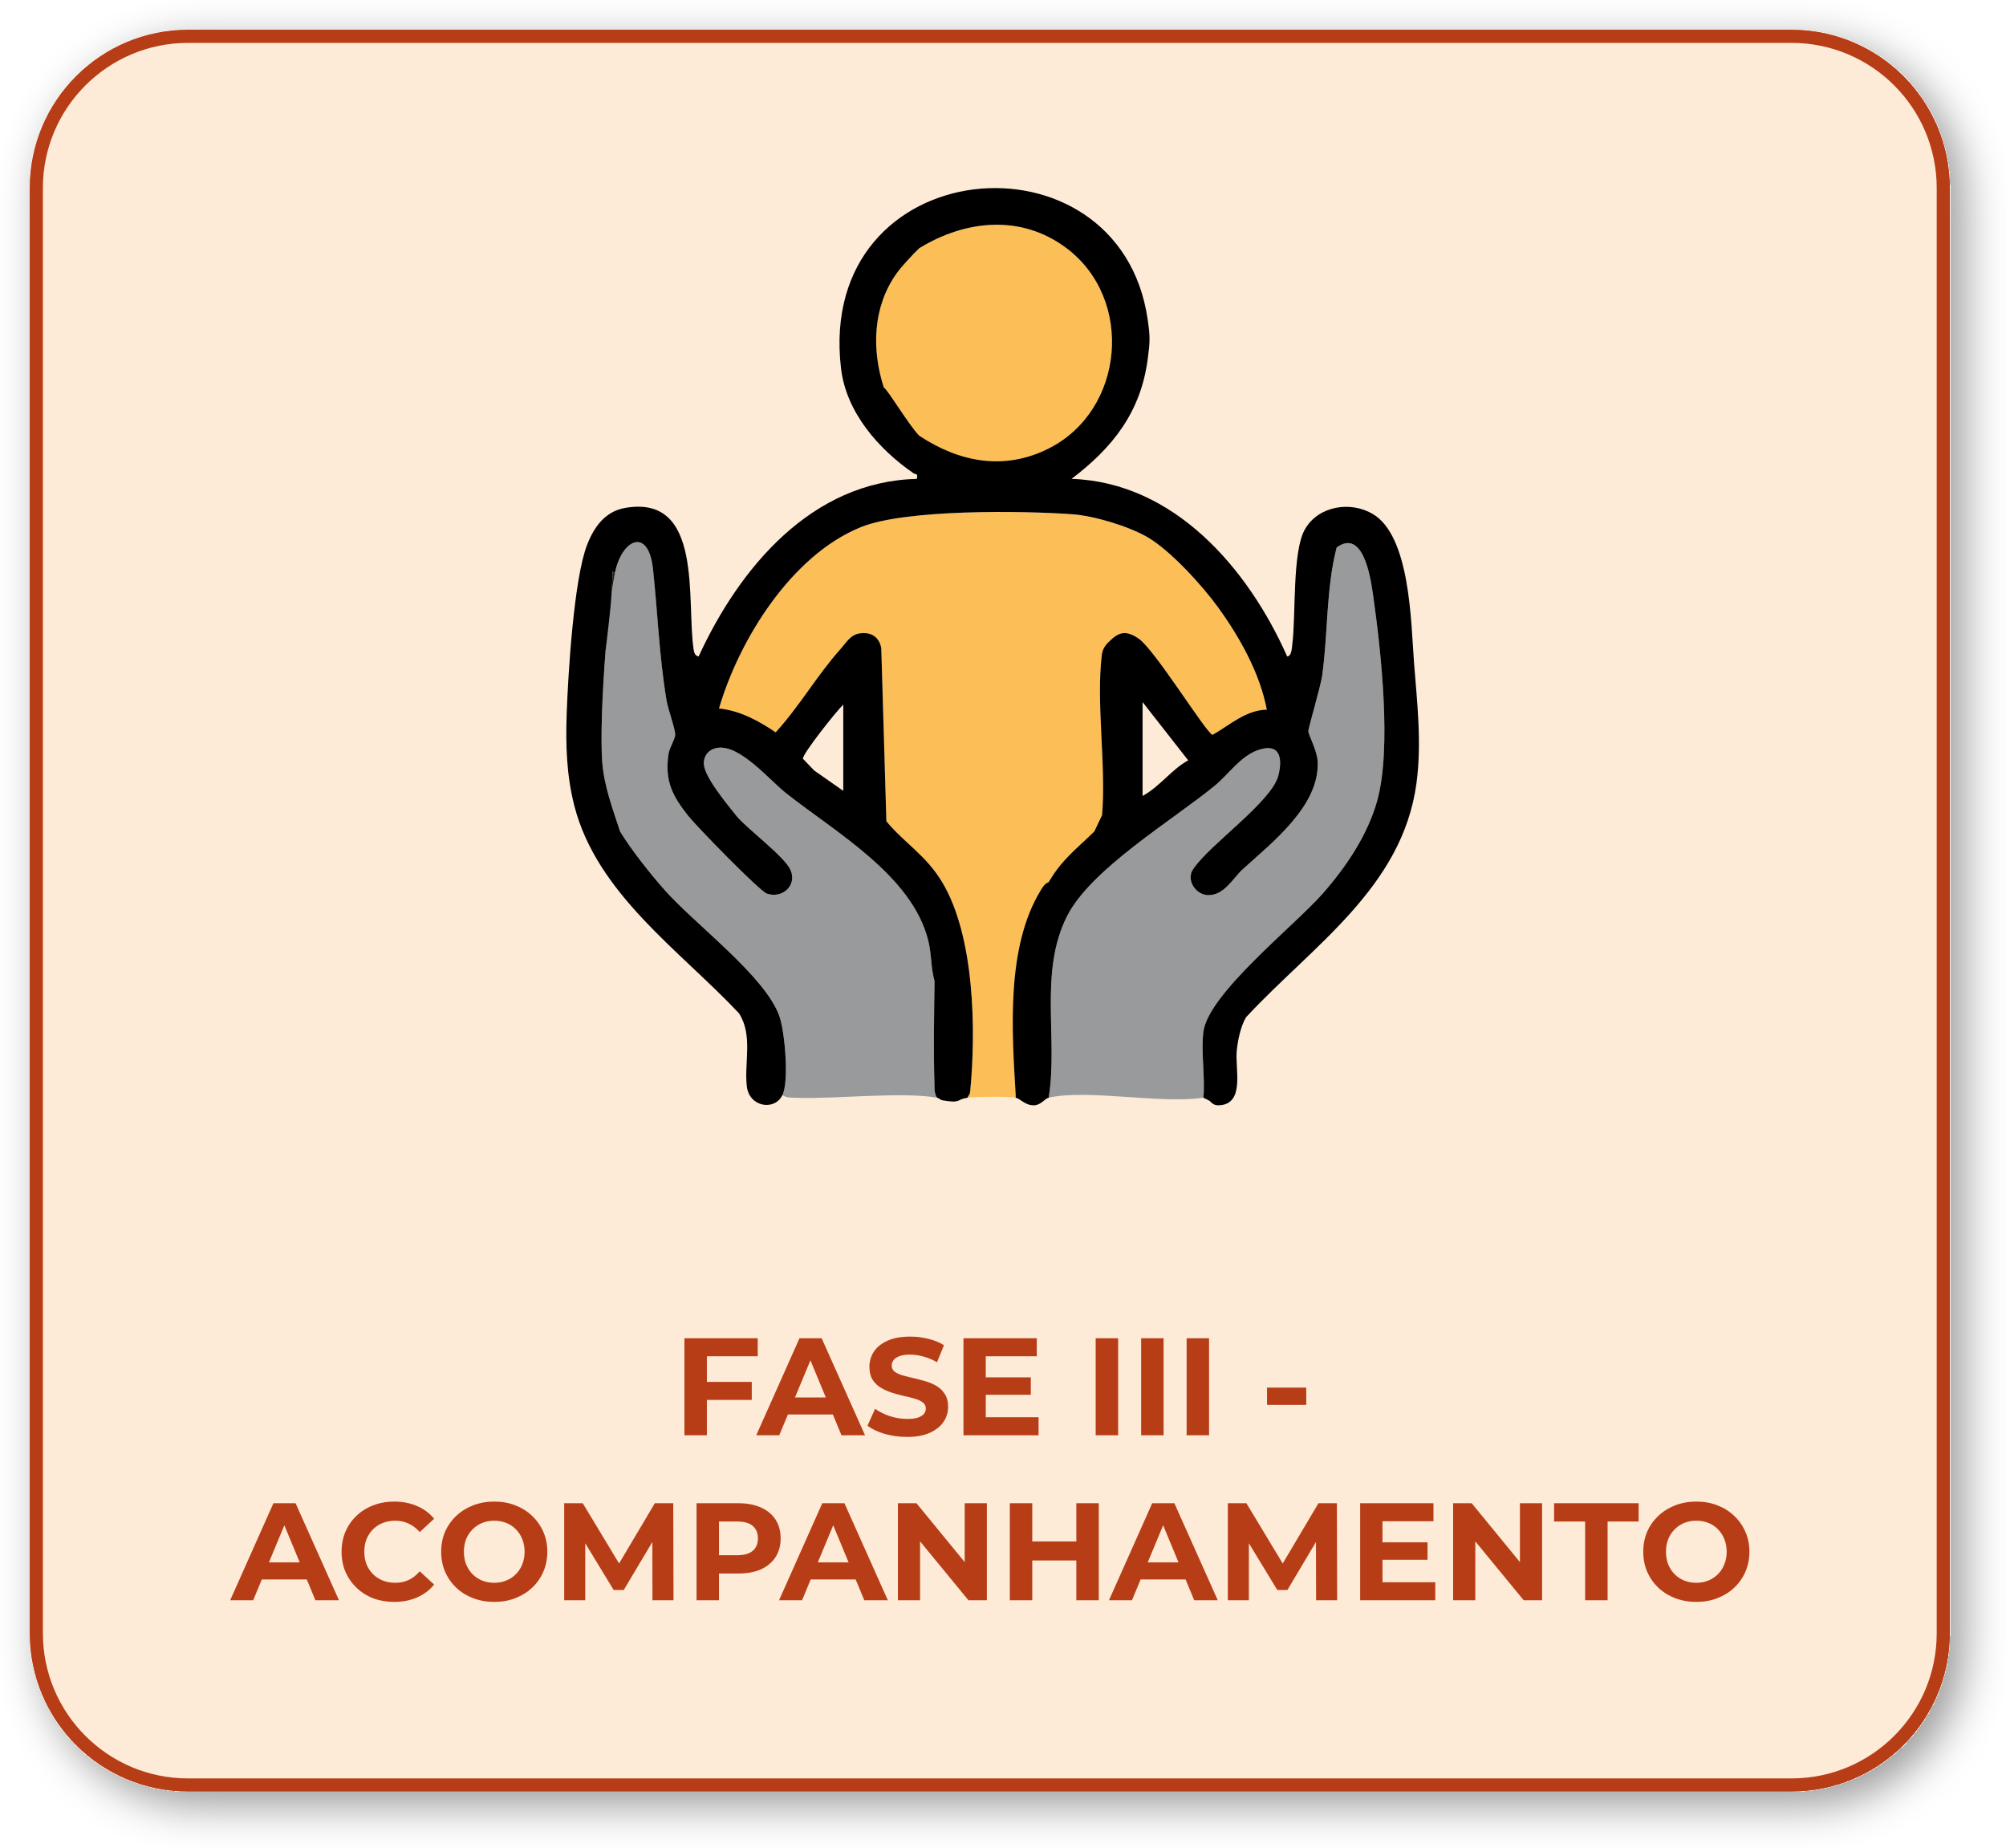
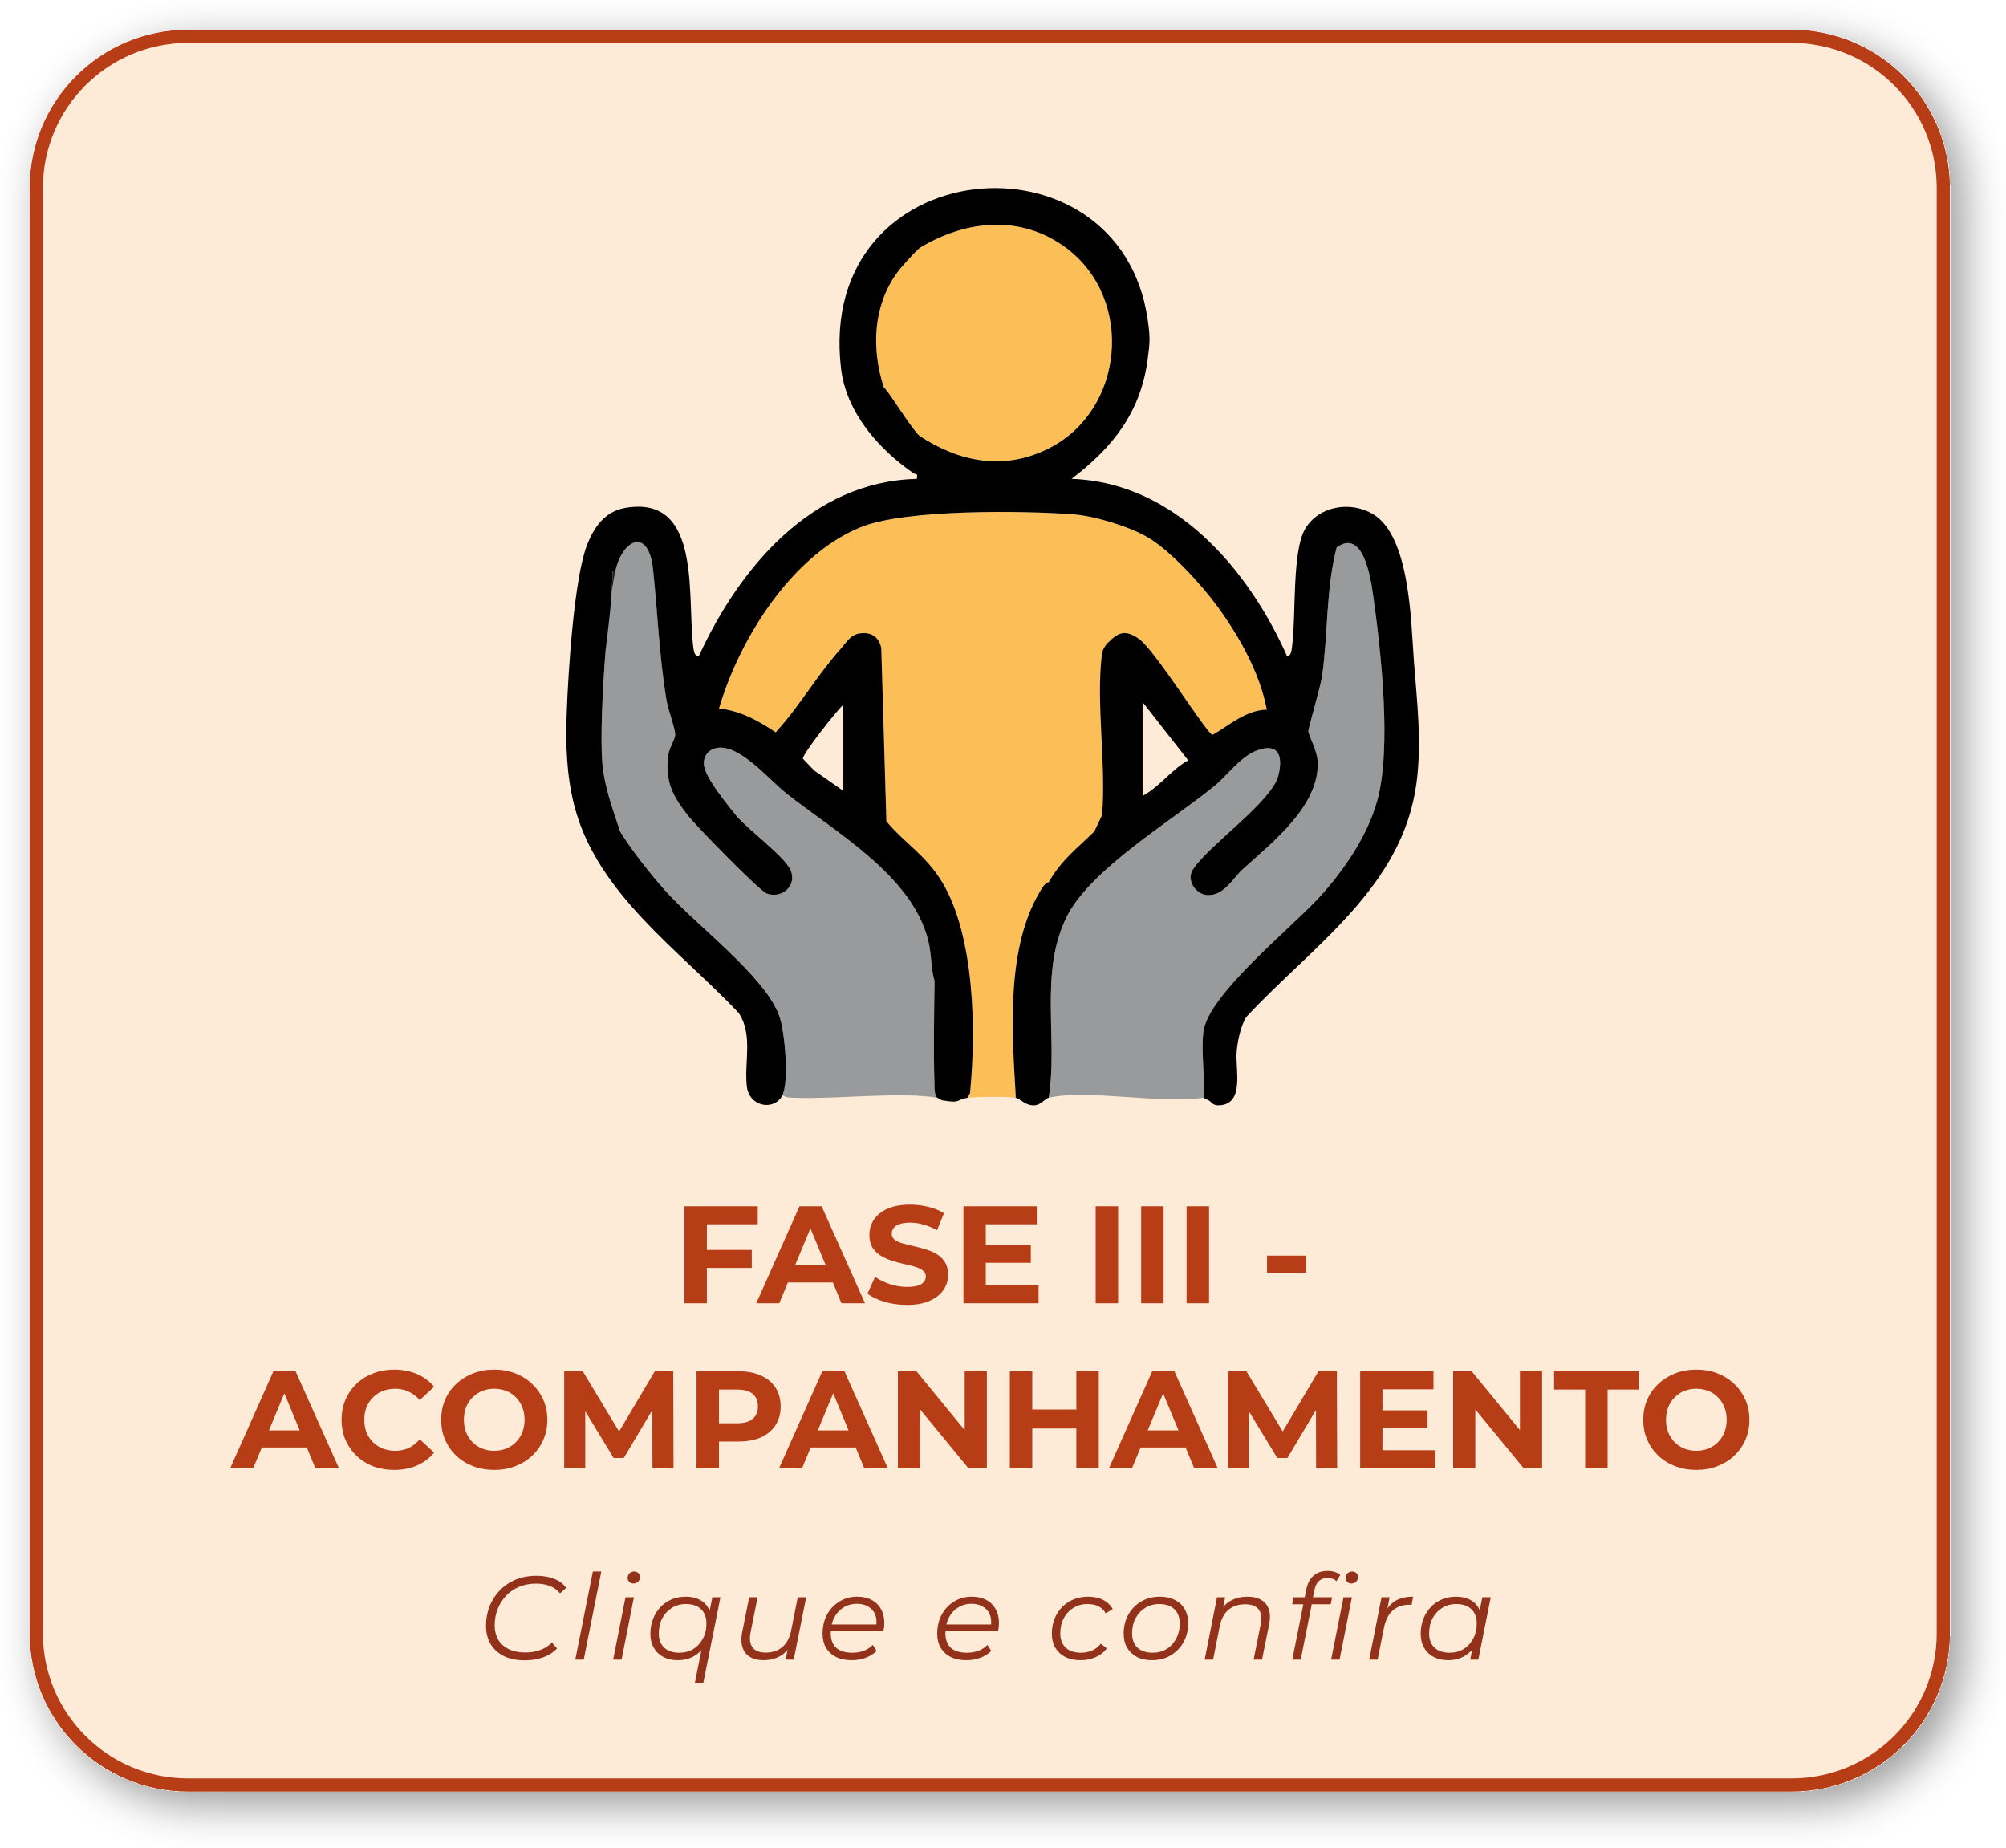
<svg xmlns="http://www.w3.org/2000/svg" width="304" height="280" viewBox="0 0 304 280" fill="none">
  <g id="Group 1725">
    <g id="Rectangle 426" filter="url(#filter0_d_1894_36936)">
      <rect x="4.5" y="4.5" width="291" height="267" rx="24" fill="#FDEBD7" />
      <rect x="5.5" y="5.5" width="289" height="265" rx="23" stroke="#B73D17" stroke-width="2" />
    </g>
    <g id="Group 1570">
      <g id="Group 1567">
        <g id="Group">
          <path id="Vector" d="M173.918 81.411C177.411 83.448 182.195 88.721 184.609 92.052C187.879 96.562 190.945 102.043 191.985 107.543C188.784 107.605 186.369 109.877 183.766 111.356C182.861 111.198 175.05 98.492 172.57 96.782C170.764 95.538 169.635 95.661 168.148 97.167C168.014 97.306 167.89 97.71 167.763 97.938C167.686 98.072 167.44 98.188 167.378 98.323C167.263 98.585 167.047 98.592 166.97 99.239C166.111 106.707 167.644 115.858 167.012 123.515L165.838 125.991C163.103 128.679 160.919 130.239 158.92 133.679C158.293 133.921 158.019 134.407 157.692 134.946C152.431 143.592 153.351 156.325 153.925 165.961V166.346C152.947 166.142 147.697 166.177 146.623 166.346C146.696 166.104 146.989 165.784 147.008 165.576C147.936 156.155 147.705 141.878 142.779 133.679C140.314 129.577 137.068 127.771 134.322 124.454L133.551 98.323H133.166C133.343 96.74 131.672 95.889 130.281 95.981C128.891 96.073 128.232 97.398 127.4 98.323C123.846 102.282 121.146 107.042 117.545 110.978C114.93 109.214 112.149 107.693 108.956 107.362C112.029 96.867 119.975 84.115 130.474 79.878C137.229 77.151 154.93 77.379 162.583 77.941C165.857 78.184 171.076 79.763 173.906 81.415L173.918 81.411Z" fill="#FCBE57" />
          <path id="Vector_2" d="M182.376 156.35C181.995 159.424 182.657 163.183 182.376 166.341C175.902 167.323 164.848 165.012 158.929 166.341C160.377 157.309 157.427 147.446 161.667 138.911C165.234 131.736 177.658 124.341 184.094 119.061C186.127 117.393 188.003 114.597 190.622 113.673C193.865 112.529 194.458 114.709 193.726 117.547C192.71 121.491 183.42 127.908 180.889 131.613C179.657 133.242 181.148 135.518 182.95 135.638C185.496 135.803 186.882 133.049 188.319 131.744C192.856 127.623 200.004 122.088 199.692 115.418C199.611 113.684 198.309 111.439 198.279 110.807C198.256 110.368 200.139 104.098 200.389 102.304C201.271 95.906 200.963 89.151 202.569 82.966C206.559 80.077 207.691 87.372 208.08 90.11C209.286 98.591 210.934 113.426 208.704 121.383C207.245 126.587 203.983 131.401 200.451 135.422C196.199 140.263 183.092 150.604 182.376 156.358V156.35Z" fill="#999A9B" />
          <path id="Vector_3" d="M104.346 123.684C105.59 125.255 115.15 135.072 116.24 135.427C118.654 136.209 120.792 134.109 119.818 131.856C118.928 129.804 113.313 125.667 111.649 123.684C110.293 121.981 106.746 117.764 106.669 115.769C106.619 114.448 107.512 113.481 108.803 113.32C112.211 112.892 116.571 118.176 119.155 120.217C126.677 126.164 138.216 132.669 140.673 142.513C141.204 144.647 141.05 146.642 141.632 148.664C141.559 153.783 141.463 159.136 141.617 164.247C141.64 164.979 141.582 165.703 142.017 166.342C136.463 165.406 126.831 166.573 120.665 166.357C119.933 166.33 119.209 166.396 118.57 165.957C119.598 163.885 118.955 156.317 118.1 153.937C115.924 147.886 105.352 140.095 100.691 134.83C98.55 132.411 95.627 128.721 93.971 125.987C92.846 122.532 91.54 119.12 91.267 115.434C90.809 109.276 91.957 92.865 93.204 86.787C94.252 81.672 98.281 79.828 98.966 86.213C99.69 92.961 99.886 99.25 101.015 106.071C101.254 107.508 102.301 110.285 102.336 111.255C102.363 112.002 101.466 113.235 101.312 114.298C100.73 118.388 101.939 120.641 104.354 123.68L104.346 123.684Z" fill="#999A9B" />
          <path id="Vector_4" d="M161.617 37.597C171.931 45.346 170.41 62.173 158.925 67.958C152.189 71.351 145.391 70.045 139.321 66.036C137.846 64.615 134.387 58.815 133.941 58.734C132.069 52.968 132.262 46.498 135.863 41.441C136.621 40.374 138.351 38.514 139.321 37.597C146.358 33.303 154.785 32.463 161.613 37.597H161.617Z" fill="#FCBE57" />
          <path id="Vector_5" d="M91.856 97.913C91.829 98.133 91.806 98.352 91.775 98.572C91.779 98.545 91.783 98.522 91.783 98.495C91.806 98.302 91.833 98.106 91.856 97.913Z" fill="#1F1F1F" />
          <path id="Vector_6" d="M93.201 86.79C93.027 87.638 92.854 88.689 92.689 89.887C92.704 89.679 92.716 89.479 92.727 89.275C92.75 88.92 92.769 88.57 92.781 88.223C92.796 87.95 92.804 87.676 92.812 87.407C92.82 87.137 92.823 86.871 92.827 86.606L93.201 86.79Z" fill="#1F1F1F" />
          <path id="Vector_7" d="M214.277 100.244C213.819 94.316 213.73 81.222 208.015 77.875C204.66 75.907 199.861 76.654 197.804 80.124C195.779 83.54 196.422 93.246 195.829 97.748C195.767 98.218 195.729 99.458 195.062 99.473C189.154 86.155 177.95 73.087 162.387 72.567C168.638 67.826 172.847 62.473 173.918 54.508C174.284 51.804 174.319 51.08 173.918 48.361C169.601 18.929 123.603 22.865 127.451 55.814C128.233 62.508 133.17 68.084 138.439 71.716C138.774 71.947 139.151 71.651 138.939 72.571C123.006 72.945 112.057 86.036 105.879 99.473C105.367 99.408 105.201 98.954 105.128 98.499C103.969 91.212 106.707 74.855 94.718 76.973C91.671 77.509 90.003 79.908 88.971 82.566C86.976 87.704 86.09 102.092 85.882 108.104C85.713 112.888 85.852 117.513 87.049 122.151C90.493 135.465 103.021 144.023 111.972 153.532C114.148 156.844 112.758 160.984 113.177 164.624C113.539 167.755 117.364 168.391 118.569 165.96C119.598 163.892 118.951 156.32 118.096 153.944C115.923 147.893 105.347 140.098 100.691 134.837C98.546 132.418 95.626 128.729 93.966 125.994C92.846 122.536 91.536 119.123 91.263 115.438C91.001 111.898 91.267 104.977 91.775 98.572C91.779 98.545 91.783 98.522 91.783 98.495C91.806 98.303 91.833 98.106 91.856 97.914C91.998 96.727 92.137 95.553 92.264 94.397C92.303 94.074 92.337 93.75 92.368 93.43C92.426 92.907 92.476 92.387 92.526 91.875C92.553 91.551 92.584 91.231 92.607 90.916C92.615 90.831 92.622 90.746 92.626 90.665C92.649 90.415 92.668 90.168 92.684 89.926C92.684 89.914 92.684 89.899 92.684 89.887C92.699 89.679 92.711 89.479 92.722 89.275C92.746 88.921 92.765 88.57 92.776 88.223C92.788 87.95 92.799 87.677 92.807 87.407C92.815 87.137 92.819 86.872 92.823 86.606L93.196 86.791C94.244 81.676 98.272 79.831 98.958 86.221C99.682 92.968 99.878 99.258 101.003 106.079C101.242 107.515 102.289 110.292 102.324 111.263C102.351 112.01 101.454 113.242 101.303 114.305C100.718 118.395 101.931 120.648 104.342 123.687C105.586 125.255 115.145 135.076 116.235 135.426C118.654 136.212 120.792 134.113 119.813 131.86C118.928 129.807 113.308 125.671 111.644 123.687C110.293 121.985 106.742 117.764 106.665 115.769C106.615 114.448 107.508 113.481 108.798 113.319C112.211 112.892 116.567 118.176 119.151 120.217C126.673 126.164 138.212 132.669 140.669 142.517C141.2 144.65 141.046 146.642 141.628 148.664C141.555 153.786 141.458 159.14 141.612 164.25C141.632 164.982 141.574 165.706 142.013 166.346C142.256 166.388 142.56 166.692 142.779 166.731C145.718 167.239 144.844 166.627 146.623 166.346C146.696 166.103 146.989 165.783 147.008 165.575C147.936 156.159 147.705 141.877 142.779 133.678C140.318 129.576 137.068 127.77 134.325 124.454L133.555 98.322C133.555 98.322 133.343 95.56 130.285 95.98C128.88 96.173 128.236 97.394 127.404 98.322C123.85 102.281 121.154 107.041 117.549 110.978C114.937 109.214 112.153 107.692 108.96 107.361C112.033 96.866 119.979 84.11 130.482 79.874C137.233 77.151 154.938 77.374 162.591 77.936C165.865 78.179 171.083 79.762 173.914 81.41C177.407 83.448 182.195 88.724 184.606 92.052C187.876 96.562 190.941 102.042 191.981 107.542C188.784 107.608 186.366 109.88 183.766 111.359C182.857 111.201 175.05 98.495 172.57 96.785C170.764 95.537 169.635 95.664 168.149 97.17C168.014 97.305 167.12 97.998 166.974 99.239C166.092 106.706 167.648 115.861 167.016 123.514L165.842 125.994C163.107 128.683 160.923 130.238 158.924 133.678C158.297 133.924 158.023 134.406 157.696 134.945C152.435 143.591 153.355 156.324 153.925 165.96V166.346C154.642 166.496 155.42 167.59 156.791 167.489C157.784 167.416 158.358 166.473 158.924 166.346C160.373 157.314 157.422 147.45 161.663 138.916C165.229 131.737 177.65 124.346 184.09 119.066C186.123 117.398 187.999 114.598 190.618 113.677C193.861 112.53 194.45 114.713 193.722 117.548C192.705 121.492 183.412 127.908 180.885 131.613C179.653 133.243 181.143 135.519 182.946 135.638C185.488 135.804 186.874 133.046 188.315 131.741C192.848 127.623 200 122.089 199.688 115.414C199.603 113.681 198.305 111.436 198.274 110.804C198.251 110.365 200.135 104.095 200.381 102.304C201.263 95.907 200.955 89.152 202.565 82.962C206.551 80.074 207.687 87.368 208.076 90.107C209.282 98.588 210.93 113.423 208.7 121.38C207.24 126.584 203.978 131.398 200.447 135.419C196.195 140.26 183.088 150.601 182.372 156.355C181.987 159.428 182.653 163.187 182.372 166.346C182.634 166.453 182.876 166.627 183.138 166.731C183.581 166.908 183.708 167.574 184.837 167.493C188.684 167.227 187.163 161.982 187.417 159.286C187.567 157.691 188.01 155.535 188.827 154.16C198.86 143.333 212.528 134.541 214.658 118.692C215.486 112.526 214.751 106.414 214.273 100.244H214.277ZM127.793 106.776V119.844L123.384 116.759L121.681 114.983C121.562 114.294 126.804 107.696 127.793 106.776ZM139.325 66.039C137.85 64.618 134.391 58.818 133.944 58.737C132.069 52.971 132.261 46.501 135.866 41.444C136.625 40.377 138.354 38.517 139.325 37.6C146.361 33.302 154.788 32.467 161.617 37.6C171.931 45.349 170.409 62.176 158.928 67.961C152.192 71.354 145.391 70.049 139.325 66.039ZM173.152 120.614V106.391L180.069 115.226C177.588 116.554 175.751 119.227 173.152 120.614Z" fill="black" />
        </g>
      </g>
-       <path id="FASE III - ACOMPANHAMENTO" d="M106.872 209.415H113.928V212.145H106.872V209.415ZM107.124 217.5H103.722V202.8H114.831V205.53H107.124V217.5ZM114.607 217.5L121.159 202.8H124.519L131.092 217.5H127.522L122.146 204.522H123.49L118.093 217.5H114.607ZM117.883 214.35L118.786 211.767H126.346L127.27 214.35H117.883ZM137.447 217.752C136.271 217.752 135.144 217.598 134.066 217.29C132.988 216.968 132.12 216.555 131.462 216.051L132.617 213.489C133.247 213.937 133.989 214.308 134.843 214.602C135.711 214.882 136.586 215.022 137.468 215.022C138.14 215.022 138.679 214.959 139.085 214.833C139.505 214.693 139.813 214.504 140.009 214.266C140.205 214.028 140.303 213.755 140.303 213.447C140.303 213.055 140.149 212.747 139.841 212.523C139.533 212.285 139.127 212.096 138.623 211.956C138.119 211.802 137.559 211.662 136.943 211.536C136.341 211.396 135.732 211.228 135.116 211.032C134.514 210.836 133.961 210.584 133.457 210.276C132.953 209.968 132.54 209.562 132.218 209.058C131.91 208.554 131.756 207.91 131.756 207.126C131.756 206.286 131.98 205.523 132.428 204.837C132.89 204.137 133.576 203.584 134.486 203.178C135.41 202.758 136.565 202.548 137.951 202.548C138.875 202.548 139.785 202.66 140.681 202.884C141.577 203.094 142.368 203.416 143.054 203.85L142.004 206.433C141.318 206.041 140.632 205.754 139.946 205.572C139.26 205.376 138.588 205.278 137.93 205.278C137.272 205.278 136.733 205.355 136.313 205.509C135.893 205.663 135.592 205.866 135.41 206.118C135.228 206.356 135.137 206.636 135.137 206.958C135.137 207.336 135.291 207.644 135.599 207.882C135.907 208.106 136.313 208.288 136.817 208.428C137.321 208.568 137.874 208.708 138.476 208.848C139.092 208.988 139.701 209.149 140.303 209.331C140.919 209.513 141.479 209.758 141.983 210.066C142.487 210.374 142.893 210.78 143.201 211.284C143.523 211.788 143.684 212.425 143.684 213.195C143.684 214.021 143.453 214.777 142.991 215.463C142.529 216.149 141.836 216.702 140.912 217.122C140.002 217.542 138.847 217.752 137.447 217.752ZM149.138 208.722H156.215V211.368H149.138V208.722ZM149.39 214.77H157.391V217.5H146.009V202.8H157.118V205.53H149.39V214.77ZM166.045 217.5V202.8H169.447V217.5H166.045ZM172.935 217.5V202.8H176.337V217.5H172.935ZM179.826 217.5V202.8H183.228V217.5H179.826ZM192.013 212.901V210.276H197.956V212.901H192.013ZM34.883 242.5L41.435 227.8H44.795L51.368 242.5H47.798L42.422 229.522H43.766L38.369 242.5H34.883ZM38.159 239.35L39.062 236.767H46.622L47.546 239.35H38.159ZM59.723 242.752C58.589 242.752 57.532 242.57 56.552 242.206C55.586 241.828 54.746 241.296 54.032 240.61C53.318 239.924 52.758 239.119 52.352 238.195C51.96 237.271 51.764 236.256 51.764 235.15C51.764 234.044 51.96 233.029 52.352 232.105C52.758 231.181 53.318 230.376 54.032 229.69C54.76 229.004 55.607 228.479 56.573 228.115C57.539 227.737 58.596 227.548 59.744 227.548C61.018 227.548 62.166 227.772 63.188 228.22C64.224 228.654 65.092 229.298 65.792 230.152L63.608 232.168C63.104 231.594 62.544 231.167 61.928 230.887C61.312 230.593 60.64 230.446 59.912 230.446C59.226 230.446 58.596 230.558 58.022 230.782C57.448 231.006 56.951 231.328 56.531 231.748C56.111 232.168 55.782 232.665 55.544 233.239C55.32 233.813 55.208 234.45 55.208 235.15C55.208 235.85 55.32 236.487 55.544 237.061C55.782 237.635 56.111 238.132 56.531 238.552C56.951 238.972 57.448 239.294 58.022 239.518C58.596 239.742 59.226 239.854 59.912 239.854C60.64 239.854 61.312 239.714 61.928 239.434C62.544 239.14 63.104 238.699 63.608 238.111L65.792 240.127C65.092 240.981 64.224 241.632 63.188 242.08C62.166 242.528 61.011 242.752 59.723 242.752ZM74.922 242.752C73.76 242.752 72.682 242.563 71.688 242.185C70.708 241.807 69.854 241.275 69.126 240.589C68.412 239.903 67.852 239.098 67.446 238.174C67.054 237.25 66.858 236.242 66.858 235.15C66.858 234.058 67.054 233.05 67.446 232.126C67.852 231.202 68.419 230.397 69.147 229.711C69.875 229.025 70.729 228.493 71.709 228.115C72.689 227.737 73.753 227.548 74.901 227.548C76.063 227.548 77.127 227.737 78.093 228.115C79.073 228.493 79.92 229.025 80.634 229.711C81.362 230.397 81.929 231.202 82.335 232.126C82.741 233.036 82.944 234.044 82.944 235.15C82.944 236.242 82.741 237.257 82.335 238.195C81.929 239.119 81.362 239.924 80.634 240.61C79.92 241.282 79.073 241.807 78.093 242.185C77.127 242.563 76.07 242.752 74.922 242.752ZM74.901 239.854C75.559 239.854 76.161 239.742 76.707 239.518C77.267 239.294 77.757 238.972 78.177 238.552C78.597 238.132 78.919 237.635 79.143 237.061C79.381 236.487 79.5 235.85 79.5 235.15C79.5 234.45 79.381 233.813 79.143 233.239C78.919 232.665 78.597 232.168 78.177 231.748C77.771 231.328 77.288 231.006 76.728 230.782C76.168 230.558 75.559 230.446 74.901 230.446C74.243 230.446 73.634 230.558 73.074 230.782C72.528 231.006 72.045 231.328 71.625 231.748C71.205 232.168 70.876 232.665 70.638 233.239C70.414 233.813 70.302 234.45 70.302 235.15C70.302 235.836 70.414 236.473 70.638 237.061C70.876 237.635 71.198 238.132 71.604 238.552C72.024 238.972 72.514 239.294 73.074 239.518C73.634 239.742 74.243 239.854 74.901 239.854ZM85.5 242.5V227.8H88.314L94.572 238.174H93.081L99.234 227.8H102.027L102.069 242.5H98.877L98.856 232.693H99.444L94.53 240.946H92.997L87.978 232.693H88.692V242.5H85.5ZM105.557 242.5V227.8H111.92C113.236 227.8 114.37 228.017 115.322 228.451C116.274 228.871 117.009 229.48 117.527 230.278C118.045 231.076 118.304 232.028 118.304 233.134C118.304 234.226 118.045 235.171 117.527 235.969C117.009 236.767 116.274 237.383 115.322 237.817C114.37 238.237 113.236 238.447 111.92 238.447H107.447L108.959 236.914V242.5H105.557ZM108.959 237.292L107.447 235.675H111.731C112.781 235.675 113.565 235.451 114.083 235.003C114.601 234.555 114.86 233.932 114.86 233.134C114.86 232.322 114.601 231.692 114.083 231.244C113.565 230.796 112.781 230.572 111.731 230.572H107.447L108.959 228.955V237.292ZM118.062 242.5L124.614 227.8H127.974L134.547 242.5H130.977L125.601 229.522H126.945L121.548 242.5H118.062ZM121.338 239.35L122.241 236.767H129.801L130.725 239.35H121.338ZM136.073 242.5V227.8H138.887L147.56 238.384H146.195V227.8H149.555V242.5H146.762L138.068 231.916H139.433V242.5H136.073ZM163.113 227.8H166.515V242.5H163.113V227.8ZM156.435 242.5H153.033V227.8H156.435V242.5ZM163.365 236.473H156.183V233.596H163.365V236.473ZM168.061 242.5L174.613 227.8H177.973L184.546 242.5H180.976L175.6 229.522H176.944L171.547 242.5H168.061ZM171.337 239.35L172.24 236.767H179.8L180.724 239.35H171.337ZM186.071 242.5V227.8H188.885L195.143 238.174H193.652L199.805 227.8H202.598L202.64 242.5H199.448L199.427 232.693H200.015L195.101 240.946H193.568L188.549 232.693H189.263V242.5H186.071ZM209.256 233.722H216.333V236.368H209.256V233.722ZM209.508 239.77H217.509V242.5H206.127V227.8H217.236V230.53H209.508V239.77ZM220.216 242.5V227.8H223.03L231.703 238.384H230.338V227.8H233.698V242.5H230.905L222.211 231.916H223.576V242.5H220.216ZM240.221 242.5V230.572H235.517V227.8H248.327V230.572H243.623V242.5H240.221ZM257.092 242.752C255.93 242.752 254.852 242.563 253.858 242.185C252.878 241.807 252.024 241.275 251.296 240.589C250.582 239.903 250.022 239.098 249.616 238.174C249.224 237.25 249.028 236.242 249.028 235.15C249.028 234.058 249.224 233.05 249.616 232.126C250.022 231.202 250.589 230.397 251.317 229.711C252.045 229.025 252.899 228.493 253.879 228.115C254.859 227.737 255.923 227.548 257.071 227.548C258.233 227.548 259.297 227.737 260.263 228.115C261.243 228.493 262.09 229.025 262.804 229.711C263.532 230.397 264.099 231.202 264.505 232.126C264.911 233.036 265.114 234.044 265.114 235.15C265.114 236.242 264.911 237.257 264.505 238.195C264.099 239.119 263.532 239.924 262.804 240.61C262.09 241.282 261.243 241.807 260.263 242.185C259.297 242.563 258.24 242.752 257.092 242.752ZM257.071 239.854C257.729 239.854 258.331 239.742 258.877 239.518C259.437 239.294 259.927 238.972 260.347 238.552C260.767 238.132 261.089 237.635 261.313 237.061C261.551 236.487 261.67 235.85 261.67 235.15C261.67 234.45 261.551 233.813 261.313 233.239C261.089 232.665 260.767 232.168 260.347 231.748C259.941 231.328 259.458 231.006 258.898 230.782C258.338 230.558 257.729 230.446 257.071 230.446C256.413 230.446 255.804 230.558 255.244 230.782C254.698 231.006 254.215 231.328 253.795 231.748C253.375 232.168 253.046 232.665 252.808 233.239C252.584 233.813 252.472 234.45 252.472 235.15C252.472 235.836 252.584 236.473 252.808 237.061C253.046 237.635 253.368 238.132 253.774 238.552C254.194 238.972 254.684 239.294 255.244 239.518C255.804 239.742 256.413 239.854 257.071 239.854Z" fill="#B73D17" />
+       <path id="FASE III - ACOMPANHAMENTO" d="M106.872 189.415H113.928V192.145H106.872V189.415ZM107.124 197.5H103.722V182.8H114.831V185.53H107.124V197.5ZM114.607 197.5L121.159 182.8H124.519L131.092 197.5H127.522L122.146 184.522H123.49L118.093 197.5H114.607ZM117.883 194.35L118.786 191.767H126.346L127.27 194.35H117.883ZM137.447 197.752C136.271 197.752 135.144 197.598 134.066 197.29C132.988 196.968 132.12 196.555 131.462 196.051L132.617 193.489C133.247 193.937 133.989 194.308 134.843 194.602C135.711 194.882 136.586 195.022 137.468 195.022C138.14 195.022 138.679 194.959 139.085 194.833C139.505 194.693 139.813 194.504 140.009 194.266C140.205 194.028 140.303 193.755 140.303 193.447C140.303 193.055 140.149 192.747 139.841 192.523C139.533 192.285 139.127 192.096 138.623 191.956C138.119 191.802 137.559 191.662 136.943 191.536C136.341 191.396 135.732 191.228 135.116 191.032C134.514 190.836 133.961 190.584 133.457 190.276C132.953 189.968 132.54 189.562 132.218 189.058C131.91 188.554 131.756 187.91 131.756 187.126C131.756 186.286 131.98 185.523 132.428 184.837C132.89 184.137 133.576 183.584 134.486 183.178C135.41 182.758 136.565 182.548 137.951 182.548C138.875 182.548 139.785 182.66 140.681 182.884C141.577 183.094 142.368 183.416 143.054 183.85L142.004 186.433C141.318 186.041 140.632 185.754 139.946 185.572C139.26 185.376 138.588 185.278 137.93 185.278C137.272 185.278 136.733 185.355 136.313 185.509C135.893 185.663 135.592 185.866 135.41 186.118C135.228 186.356 135.137 186.636 135.137 186.958C135.137 187.336 135.291 187.644 135.599 187.882C135.907 188.106 136.313 188.288 136.817 188.428C137.321 188.568 137.874 188.708 138.476 188.848C139.092 188.988 139.701 189.149 140.303 189.331C140.919 189.513 141.479 189.758 141.983 190.066C142.487 190.374 142.893 190.78 143.201 191.284C143.523 191.788 143.684 192.425 143.684 193.195C143.684 194.021 143.453 194.777 142.991 195.463C142.529 196.149 141.836 196.702 140.912 197.122C140.002 197.542 138.847 197.752 137.447 197.752ZM149.138 188.722H156.215V191.368H149.138V188.722ZM149.39 194.77H157.391V197.5H146.009V182.8H157.118V185.53H149.39V194.77ZM166.045 197.5V182.8H169.447V197.5H166.045ZM172.935 197.5V182.8H176.337V197.5H172.935ZM179.826 197.5V182.8H183.228V197.5H179.826ZM192.013 192.901V190.276H197.956V192.901H192.013ZM34.883 222.5L41.435 207.8H44.795L51.368 222.5H47.798L42.422 209.522H43.766L38.369 222.5H34.883ZM38.159 219.35L39.062 216.767H46.622L47.546 219.35H38.159ZM59.723 222.752C58.589 222.752 57.532 222.57 56.552 222.206C55.586 221.828 54.746 221.296 54.032 220.61C53.318 219.924 52.758 219.119 52.352 218.195C51.96 217.271 51.764 216.256 51.764 215.15C51.764 214.044 51.96 213.029 52.352 212.105C52.758 211.181 53.318 210.376 54.032 209.69C54.76 209.004 55.607 208.479 56.573 208.115C57.539 207.737 58.596 207.548 59.744 207.548C61.018 207.548 62.166 207.772 63.188 208.22C64.224 208.654 65.092 209.298 65.792 210.152L63.608 212.168C63.104 211.594 62.544 211.167 61.928 210.887C61.312 210.593 60.64 210.446 59.912 210.446C59.226 210.446 58.596 210.558 58.022 210.782C57.448 211.006 56.951 211.328 56.531 211.748C56.111 212.168 55.782 212.665 55.544 213.239C55.32 213.813 55.208 214.45 55.208 215.15C55.208 215.85 55.32 216.487 55.544 217.061C55.782 217.635 56.111 218.132 56.531 218.552C56.951 218.972 57.448 219.294 58.022 219.518C58.596 219.742 59.226 219.854 59.912 219.854C60.64 219.854 61.312 219.714 61.928 219.434C62.544 219.14 63.104 218.699 63.608 218.111L65.792 220.127C65.092 220.981 64.224 221.632 63.188 222.08C62.166 222.528 61.011 222.752 59.723 222.752ZM74.922 222.752C73.76 222.752 72.682 222.563 71.688 222.185C70.708 221.807 69.854 221.275 69.126 220.589C68.412 219.903 67.852 219.098 67.446 218.174C67.054 217.25 66.858 216.242 66.858 215.15C66.858 214.058 67.054 213.05 67.446 212.126C67.852 211.202 68.419 210.397 69.147 209.711C69.875 209.025 70.729 208.493 71.709 208.115C72.689 207.737 73.753 207.548 74.901 207.548C76.063 207.548 77.127 207.737 78.093 208.115C79.073 208.493 79.92 209.025 80.634 209.711C81.362 210.397 81.929 211.202 82.335 212.126C82.741 213.036 82.944 214.044 82.944 215.15C82.944 216.242 82.741 217.257 82.335 218.195C81.929 219.119 81.362 219.924 80.634 220.61C79.92 221.282 79.073 221.807 78.093 222.185C77.127 222.563 76.07 222.752 74.922 222.752ZM74.901 219.854C75.559 219.854 76.161 219.742 76.707 219.518C77.267 219.294 77.757 218.972 78.177 218.552C78.597 218.132 78.919 217.635 79.143 217.061C79.381 216.487 79.5 215.85 79.5 215.15C79.5 214.45 79.381 213.813 79.143 213.239C78.919 212.665 78.597 212.168 78.177 211.748C77.771 211.328 77.288 211.006 76.728 210.782C76.168 210.558 75.559 210.446 74.901 210.446C74.243 210.446 73.634 210.558 73.074 210.782C72.528 211.006 72.045 211.328 71.625 211.748C71.205 212.168 70.876 212.665 70.638 213.239C70.414 213.813 70.302 214.45 70.302 215.15C70.302 215.836 70.414 216.473 70.638 217.061C70.876 217.635 71.198 218.132 71.604 218.552C72.024 218.972 72.514 219.294 73.074 219.518C73.634 219.742 74.243 219.854 74.901 219.854ZM85.5 222.5V207.8H88.314L94.572 218.174H93.081L99.234 207.8H102.027L102.069 222.5H98.877L98.856 212.693H99.444L94.53 220.946H92.997L87.978 212.693H88.692V222.5H85.5ZM105.557 222.5V207.8H111.92C113.236 207.8 114.37 208.017 115.322 208.451C116.274 208.871 117.009 209.48 117.527 210.278C118.045 211.076 118.304 212.028 118.304 213.134C118.304 214.226 118.045 215.171 117.527 215.969C117.009 216.767 116.274 217.383 115.322 217.817C114.37 218.237 113.236 218.447 111.92 218.447H107.447L108.959 216.914V222.5H105.557ZM108.959 217.292L107.447 215.675H111.731C112.781 215.675 113.565 215.451 114.083 215.003C114.601 214.555 114.86 213.932 114.86 213.134C114.86 212.322 114.601 211.692 114.083 211.244C113.565 210.796 112.781 210.572 111.731 210.572H107.447L108.959 208.955V217.292ZM118.062 222.5L124.614 207.8H127.974L134.547 222.5H130.977L125.601 209.522H126.945L121.548 222.5H118.062ZM121.338 219.35L122.241 216.767H129.801L130.725 219.35H121.338ZM136.073 222.5V207.8H138.887L147.56 218.384H146.195V207.8H149.555V222.5H146.762L138.068 211.916H139.433V222.5H136.073ZM163.113 207.8H166.515V222.5H163.113V207.8ZM156.435 222.5H153.033V207.8H156.435V222.5ZM163.365 216.473H156.183V213.596H163.365V216.473ZM168.061 222.5L174.613 207.8H177.973L184.546 222.5H180.976L175.6 209.522H176.944L171.547 222.5H168.061ZM171.337 219.35L172.24 216.767H179.8L180.724 219.35H171.337ZM186.071 222.5V207.8H188.885L195.143 218.174H193.652L199.805 207.8H202.598L202.64 222.5H199.448L199.427 212.693H200.015L195.101 220.946H193.568L188.549 212.693H189.263V222.5H186.071ZM209.256 213.722H216.333V216.368H209.256V213.722ZM209.508 219.77H217.509V222.5H206.127V207.8H217.236V210.53H209.508V219.77ZM220.216 222.5V207.8H223.03L231.703 218.384H230.338V207.8H233.698V222.5H230.905L222.211 211.916H223.576V222.5H220.216ZM240.221 222.5V210.572H235.517V207.8H248.327V210.572H243.623V222.5H240.221ZM257.092 222.752C255.93 222.752 254.852 222.563 253.858 222.185C252.878 221.807 252.024 221.275 251.296 220.589C250.582 219.903 250.022 219.098 249.616 218.174C249.224 217.25 249.028 216.242 249.028 215.15C249.028 214.058 249.224 213.05 249.616 212.126C250.022 211.202 250.589 210.397 251.317 209.711C252.045 209.025 252.899 208.493 253.879 208.115C254.859 207.737 255.923 207.548 257.071 207.548C258.233 207.548 259.297 207.737 260.263 208.115C261.243 208.493 262.09 209.025 262.804 209.711C263.532 210.397 264.099 211.202 264.505 212.126C264.911 213.036 265.114 214.044 265.114 215.15C265.114 216.242 264.911 217.257 264.505 218.195C264.099 219.119 263.532 219.924 262.804 220.61C262.09 221.282 261.243 221.807 260.263 222.185C259.297 222.563 258.24 222.752 257.092 222.752ZM257.071 219.854C257.729 219.854 258.331 219.742 258.877 219.518C259.437 219.294 259.927 218.972 260.347 218.552C260.767 218.132 261.089 217.635 261.313 217.061C261.551 216.487 261.67 215.85 261.67 215.15C261.67 214.45 261.551 213.813 261.313 213.239C261.089 212.665 260.767 212.168 260.347 211.748C259.941 211.328 259.458 211.006 258.898 210.782C258.338 210.558 257.729 210.446 257.071 210.446C256.413 210.446 255.804 210.558 255.244 210.782C254.698 211.006 254.215 211.328 253.795 211.748C253.375 212.168 253.046 212.665 252.808 213.239C252.584 213.813 252.472 214.45 252.472 215.15C252.472 215.836 252.584 216.473 252.808 217.061C253.046 217.635 253.368 218.132 253.774 218.552C254.194 218.972 254.684 219.294 255.244 219.518C255.804 219.742 256.413 219.854 257.071 219.854Z" fill="#B73D17" />
    </g>
+     <path id="Clique e confira" d="M79.538 251.608C78.29 251.608 77.228 251.392 76.352 250.96C75.476 250.516 74.804 249.904 74.336 249.124C73.88 248.332 73.652 247.414 73.652 246.37C73.652 245.338 73.826 244.366 74.174 243.454C74.534 242.542 75.044 241.738 75.704 241.042C76.376 240.334 77.18 239.782 78.116 239.386C79.064 238.99 80.132 238.792 81.32 238.792C82.328 238.792 83.222 238.948 84.002 239.26C84.782 239.572 85.382 240.028 85.802 240.628L84.866 241.456C84.47 240.964 83.972 240.598 83.372 240.358C82.772 240.106 82.052 239.98 81.212 239.98C80.264 239.98 79.4 240.148 78.62 240.484C77.852 240.808 77.198 241.264 76.658 241.852C76.118 242.44 75.698 243.118 75.398 243.886C75.11 244.642 74.966 245.452 74.966 246.316C74.966 247.12 75.14 247.834 75.488 248.458C75.848 249.07 76.376 249.55 77.072 249.898C77.768 250.246 78.62 250.42 79.628 250.42C80.456 250.42 81.206 250.294 81.878 250.042C82.55 249.79 83.138 249.418 83.642 248.926L84.416 249.808C83.864 250.396 83.162 250.846 82.31 251.158C81.458 251.458 80.534 251.608 79.538 251.608ZM87.183 251.5L89.847 238.144H91.126L88.462 251.5H87.183ZM92.918 251.5L94.79 242.05H96.067L94.195 251.5H92.918ZM95.978 239.962C95.725 239.962 95.516 239.878 95.347 239.71C95.192 239.542 95.114 239.344 95.114 239.116C95.114 238.852 95.204 238.624 95.383 238.432C95.576 238.24 95.816 238.144 96.103 238.144C96.356 238.144 96.566 238.222 96.734 238.378C96.901 238.534 96.986 238.732 96.986 238.972C96.986 239.26 96.889 239.5 96.698 239.692C96.505 239.872 96.266 239.962 95.978 239.962ZM102.683 251.59C101.879 251.59 101.165 251.428 100.541 251.104C99.918 250.78 99.431 250.318 99.084 249.718C98.736 249.118 98.561 248.404 98.561 247.576C98.561 246.772 98.694 246.028 98.957 245.344C99.222 244.66 99.594 244.066 100.073 243.562C100.553 243.046 101.117 242.65 101.765 242.374C102.425 242.098 103.139 241.96 103.907 241.96C104.735 241.96 105.437 242.11 106.013 242.41C106.589 242.698 107.033 243.124 107.345 243.688C107.657 244.24 107.813 244.912 107.813 245.704C107.813 246.844 107.603 247.858 107.183 248.746C106.763 249.634 106.169 250.33 105.401 250.834C104.633 251.338 103.727 251.59 102.683 251.59ZM102.953 250.456C103.745 250.456 104.447 250.27 105.059 249.898C105.683 249.514 106.169 248.986 106.517 248.314C106.877 247.642 107.057 246.88 107.057 246.028C107.057 245.092 106.781 244.366 106.229 243.85C105.689 243.334 104.927 243.076 103.943 243.076C103.163 243.076 102.461 243.268 101.837 243.652C101.213 244.036 100.721 244.564 100.361 245.236C100.013 245.896 99.84 246.658 99.84 247.522C99.84 248.446 100.109 249.166 100.649 249.682C101.201 250.198 101.969 250.456 102.953 250.456ZM105.311 254.992L106.553 248.764L107.147 246.874L107.345 245.056L107.957 242.05H109.181L106.589 254.992H105.311ZM115.711 251.59C114.883 251.59 114.193 251.422 113.641 251.086C113.101 250.75 112.729 250.27 112.525 249.646C112.321 249.022 112.297 248.284 112.453 247.432L113.533 242.05H114.811L113.731 247.432C113.551 248.368 113.653 249.106 114.037 249.646C114.421 250.174 115.093 250.438 116.053 250.438C117.049 250.438 117.877 250.162 118.537 249.61C119.209 249.058 119.659 248.23 119.887 247.126L120.895 242.05H122.173L120.283 251.5H119.059L119.599 248.782L119.869 249.232C119.425 250.048 118.837 250.648 118.105 251.032C117.385 251.404 116.587 251.59 115.711 251.59ZM129.064 251.59C128.164 251.59 127.378 251.428 126.706 251.104C126.046 250.768 125.536 250.3 125.176 249.7C124.828 249.1 124.654 248.386 124.654 247.558C124.654 246.478 124.882 245.518 125.338 244.678C125.794 243.838 126.418 243.178 127.21 242.698C128.002 242.206 128.896 241.96 129.892 241.96C130.732 241.96 131.458 242.122 132.07 242.446C132.682 242.758 133.156 243.214 133.492 243.814C133.84 244.414 134.014 245.134 134.014 245.974C134.014 246.166 134.002 246.364 133.978 246.568C133.954 246.76 133.924 246.946 133.888 247.126H125.59L125.752 246.172H133.294L132.772 246.532C132.892 245.776 132.838 245.14 132.61 244.624C132.382 244.108 132.028 243.718 131.548 243.454C131.08 243.178 130.516 243.04 129.856 243.04C129.088 243.04 128.404 243.232 127.804 243.616C127.204 243.988 126.736 244.51 126.4 245.182C126.064 245.842 125.896 246.616 125.896 247.504C125.896 248.452 126.166 249.184 126.706 249.7C127.258 250.204 128.08 250.456 129.172 250.456C129.808 250.456 130.396 250.354 130.936 250.15C131.476 249.934 131.92 249.64 132.268 249.268L132.844 250.186C132.4 250.63 131.842 250.978 131.17 251.23C130.51 251.47 129.808 251.59 129.064 251.59ZM146.439 251.59C145.539 251.59 144.753 251.428 144.081 251.104C143.421 250.768 142.911 250.3 142.551 249.7C142.203 249.1 142.029 248.386 142.029 247.558C142.029 246.478 142.257 245.518 142.713 244.678C143.169 243.838 143.793 243.178 144.585 242.698C145.377 242.206 146.271 241.96 147.267 241.96C148.107 241.96 148.833 242.122 149.445 242.446C150.057 242.758 150.531 243.214 150.867 243.814C151.215 244.414 151.389 245.134 151.389 245.974C151.389 246.166 151.377 246.364 151.353 246.568C151.329 246.76 151.299 246.946 151.263 247.126H142.965L143.127 246.172H150.669L150.147 246.532C150.267 245.776 150.213 245.14 149.985 244.624C149.757 244.108 149.403 243.718 148.923 243.454C148.455 243.178 147.891 243.04 147.231 243.04C146.463 243.04 145.779 243.232 145.179 243.616C144.579 243.988 144.111 244.51 143.775 245.182C143.439 245.842 143.271 246.616 143.271 247.504C143.271 248.452 143.541 249.184 144.081 249.7C144.633 250.204 145.455 250.456 146.547 250.456C147.183 250.456 147.771 250.354 148.311 250.15C148.851 249.934 149.295 249.64 149.643 249.268L150.219 250.186C149.775 250.63 149.217 250.978 148.545 251.23C147.885 251.47 147.183 251.59 146.439 251.59ZM163.777 251.59C162.877 251.59 162.097 251.428 161.437 251.104C160.789 250.768 160.285 250.3 159.925 249.7C159.577 249.1 159.403 248.392 159.403 247.576C159.403 246.496 159.637 245.536 160.105 244.696C160.573 243.844 161.221 243.178 162.049 242.698C162.889 242.206 163.843 241.96 164.911 241.96C165.787 241.96 166.537 242.122 167.161 242.446C167.797 242.758 168.289 243.226 168.637 243.85L167.557 244.48C167.293 244 166.927 243.646 166.459 243.418C166.003 243.19 165.451 243.076 164.803 243.076C164.011 243.076 163.303 243.268 162.679 243.652C162.055 244.036 161.563 244.564 161.203 245.236C160.855 245.896 160.681 246.658 160.681 247.522C160.681 248.446 160.951 249.166 161.491 249.682C162.043 250.198 162.823 250.456 163.831 250.456C164.443 250.456 165.007 250.342 165.523 250.114C166.051 249.874 166.483 249.532 166.819 249.088L167.737 249.79C167.329 250.354 166.771 250.798 166.063 251.122C165.355 251.434 164.593 251.59 163.777 251.59ZM174.589 251.59C173.713 251.59 172.951 251.428 172.303 251.104C171.667 250.768 171.169 250.3 170.809 249.7C170.461 249.1 170.287 248.392 170.287 247.576C170.287 246.496 170.521 245.536 170.989 244.696C171.457 243.844 172.105 243.178 172.933 242.698C173.761 242.206 174.703 241.96 175.759 241.96C176.635 241.96 177.391 242.122 178.027 242.446C178.675 242.77 179.173 243.232 179.521 243.832C179.881 244.432 180.061 245.14 180.061 245.956C180.061 247.036 179.827 248.002 179.359 248.854C178.891 249.694 178.243 250.36 177.415 250.852C176.599 251.344 175.657 251.59 174.589 251.59ZM174.679 250.456C175.471 250.456 176.173 250.27 176.785 249.898C177.409 249.514 177.895 248.986 178.243 248.314C178.603 247.642 178.783 246.88 178.783 246.028C178.783 245.092 178.507 244.366 177.955 243.85C177.415 243.334 176.653 243.076 175.669 243.076C174.889 243.076 174.187 243.268 173.563 243.652C172.939 244.036 172.447 244.564 172.087 245.236C171.739 245.896 171.565 246.658 171.565 247.522C171.565 248.446 171.835 249.166 172.375 249.682C172.927 250.198 173.695 250.456 174.679 250.456ZM189.06 241.96C189.912 241.96 190.608 242.128 191.148 242.464C191.7 242.788 192.078 243.262 192.282 243.886C192.498 244.51 192.516 245.254 192.336 246.118L191.256 251.5H189.978L191.058 246.1C191.25 245.164 191.148 244.432 190.752 243.904C190.368 243.376 189.684 243.112 188.7 243.112C187.692 243.112 186.852 243.388 186.18 243.94C185.52 244.492 185.076 245.32 184.848 246.424L183.84 251.5H182.562L184.434 242.05H185.658L185.118 244.768L184.848 244.3C185.304 243.484 185.892 242.89 186.612 242.518C187.344 242.146 188.16 241.96 189.06 241.96ZM195.842 251.5L197.966 240.844C198.146 239.956 198.506 239.272 199.046 238.792C199.598 238.3 200.318 238.054 201.206 238.054C201.59 238.054 201.95 238.108 202.286 238.216C202.622 238.324 202.898 238.474 203.114 238.666L202.538 239.602C202.202 239.29 201.758 239.134 201.206 239.134C200.654 239.134 200.21 239.284 199.874 239.584C199.55 239.872 199.322 240.34 199.19 240.988L198.902 242.374L198.83 242.932L197.12 251.5H195.842ZM195.824 243.112L196.022 242.05H201.872L201.656 243.112H195.824ZM201.728 251.5L203.6 242.05H204.878L203.006 251.5H201.728ZM204.788 239.962C204.536 239.962 204.326 239.878 204.158 239.71C204.002 239.542 203.924 239.344 203.924 239.116C203.924 238.852 204.014 238.624 204.194 238.432C204.386 238.24 204.626 238.144 204.914 238.144C205.166 238.144 205.376 238.222 205.544 238.378C205.712 238.534 205.796 238.732 205.796 238.972C205.796 239.26 205.7 239.5 205.508 239.692C205.316 239.872 205.076 239.962 204.788 239.962ZM207.495 251.5L209.367 242.05H210.591L210.051 244.84L209.907 244.354C210.327 243.526 210.879 242.92 211.563 242.536C212.259 242.152 213.123 241.96 214.155 241.96L213.921 243.202C213.861 243.202 213.801 243.202 213.741 243.202C213.693 243.19 213.633 243.184 213.561 243.184C212.553 243.184 211.719 243.478 211.059 244.066C210.411 244.642 209.967 245.518 209.727 246.694L208.773 251.5H207.495ZM219.423 251.59C218.619 251.59 217.905 251.428 217.281 251.104C216.657 250.78 216.171 250.318 215.823 249.718C215.475 249.118 215.301 248.404 215.301 247.576C215.301 246.772 215.433 246.028 215.697 245.344C215.961 244.66 216.333 244.066 216.813 243.562C217.293 243.046 217.857 242.65 218.505 242.374C219.165 242.098 219.879 241.96 220.647 241.96C221.475 241.96 222.177 242.11 222.753 242.41C223.329 242.698 223.773 243.124 224.085 243.688C224.397 244.24 224.553 244.912 224.553 245.704C224.553 246.844 224.343 247.858 223.923 248.746C223.503 249.634 222.909 250.33 222.141 250.834C221.373 251.338 220.467 251.59 219.423 251.59ZM219.693 250.456C220.485 250.456 221.187 250.27 221.799 249.898C222.423 249.514 222.909 248.986 223.257 248.314C223.617 247.642 223.797 246.88 223.797 246.028C223.797 245.092 223.521 244.366 222.969 243.85C222.429 243.334 221.667 243.076 220.683 243.076C219.903 243.076 219.201 243.268 218.577 243.652C217.953 244.036 217.461 244.564 217.101 245.236C216.753 245.896 216.579 246.658 216.579 247.522C216.579 248.446 216.849 249.166 217.389 249.682C217.941 250.198 218.709 250.456 219.693 250.456ZM222.807 251.5L223.347 248.782L223.887 246.874L224.067 244.894L224.643 242.05H225.921L224.031 251.5H222.807Z" fill="#92321A" />
  </g>
  <defs>
    <filter id="filter0_d_1894_36936" x="0" y="0" width="304" height="280" filterUnits="userSpaceOnUse" color-interpolation-filters="sRGB">
      <feFlood flood-opacity="0" result="BackgroundImageFix" />
      <feColorMatrix in="SourceAlpha" type="matrix" values="0 0 0 0 0 0 0 0 0 0 0 0 0 0 0 0 0 0 127 0" result="hardAlpha" />
      <feOffset dx="2" dy="2" />
      <feGaussianBlur stdDeviation="3.25" />
      <feComposite in2="hardAlpha" operator="out" />
      <feColorMatrix type="matrix" values="0 0 0 0 0 0 0 0 0 0 0 0 0 0 0 0 0 0 0.4 0" />
      <feBlend mode="normal" in2="BackgroundImageFix" result="effect1_dropShadow_1894_36936" />
      <feBlend mode="normal" in="SourceGraphic" in2="effect1_dropShadow_1894_36936" result="shape" />
    </filter>
  </defs>
</svg>
